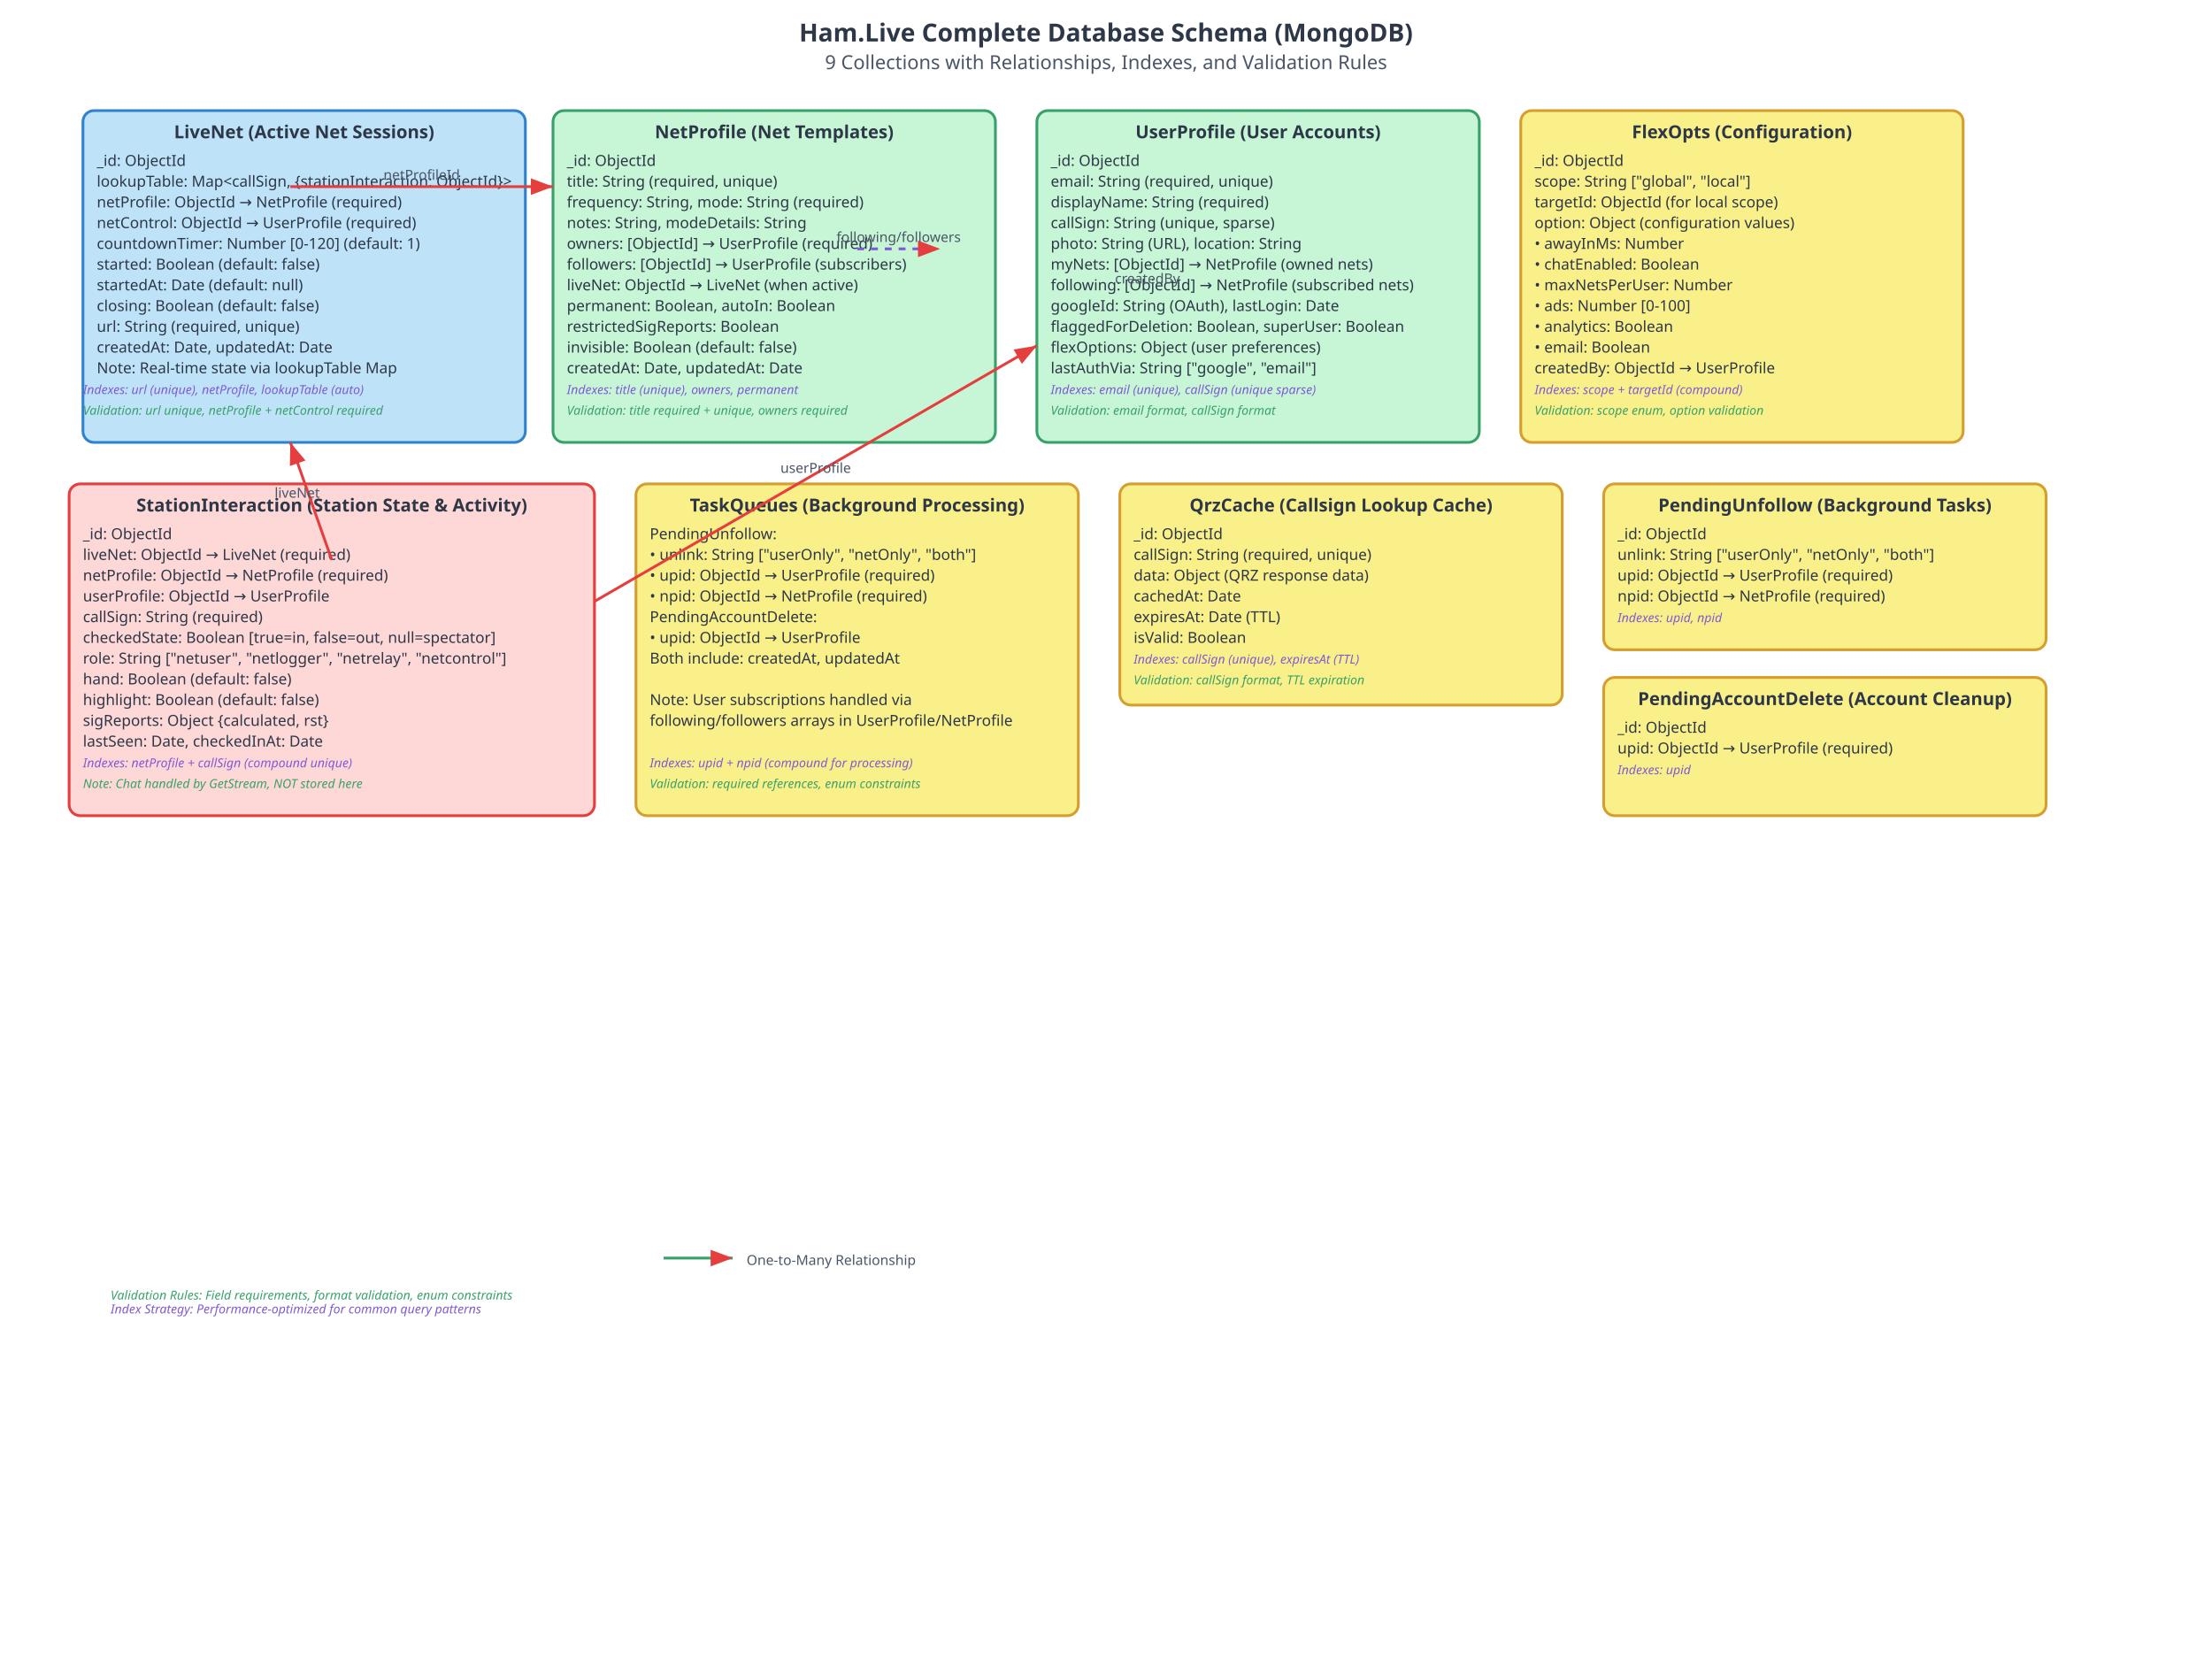
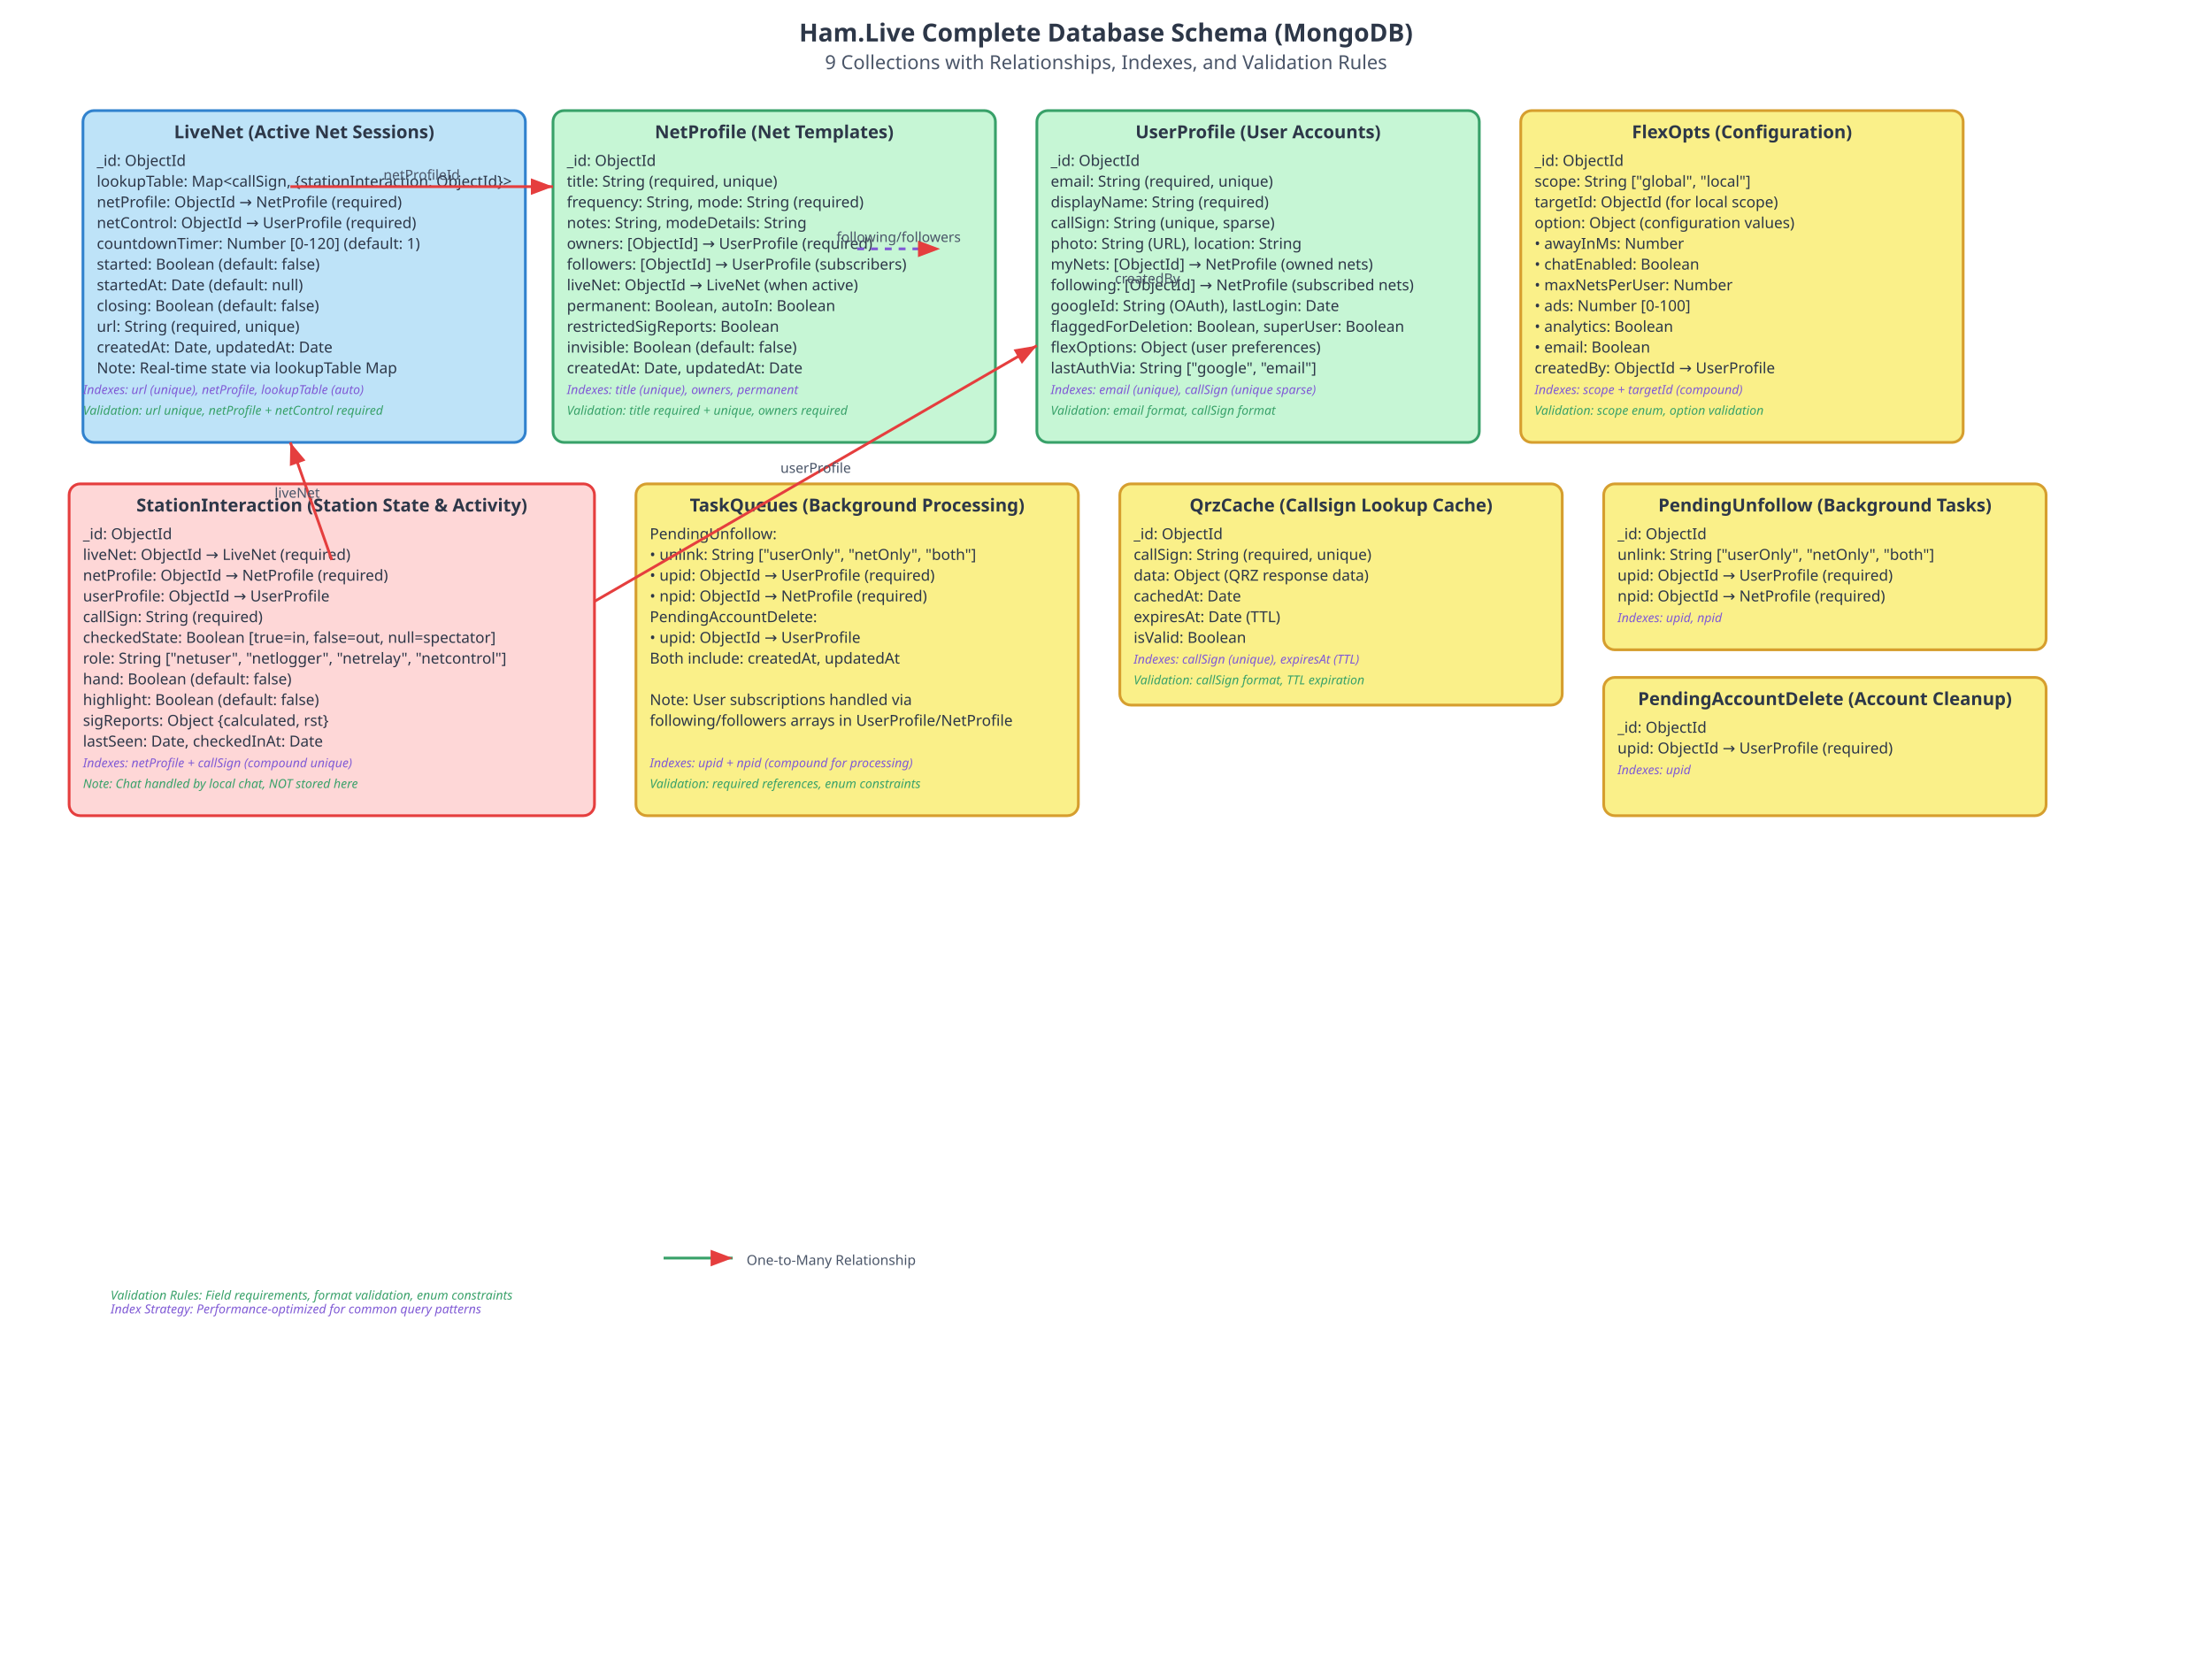
<svg xmlns="http://www.w3.org/2000/svg" viewBox="0 0 1600 1200">
  <defs>
    <style>
      .title {
        font: bold 18px sans-serif;
        fill: #2d3748;
      }

      .subtitle {
        font: 14px sans-serif;
        fill: #4a5568;
      }

      .collection-title {
        font: bold 13px sans-serif;
        fill: #2d3748;
      }

      .field-text {
        font: 11px sans-serif;
        fill: #2d3748;
      }

      .type-text {
        font: 10px sans-serif;
        fill: #4a5568;
      }

      .index-text {
        font: 9px sans-serif;
        fill: #805ad5;
        font-style: italic;
      }

      .validation-text {
        font: 9px sans-serif;
        fill: #38a169;
        font-style: italic;
      }

      .core-collection {
        fill: #bee3f8;
        stroke: #3182ce;
        stroke-width: 2;
        rx: 8;
      }

      .profile-collection {
        fill: #c6f6d5;
        stroke: #38a169;
        stroke-width: 2;
        rx: 8;
      }

      .interaction-collection {
        fill: #fed7d7;
        stroke: #e53e3e;
        stroke-width: 2;
        rx: 8;
      }

      .system-collection {
        fill: #faf089;
        stroke: #d69e2e;
        stroke-width: 2;
        rx: 8;
      }

      .relationship {
        fill: none;
        stroke: #e53e3e;
        stroke-width: 2;
        marker-end: url(#arrowhead);
      }

      .reference {
        fill: none;
        stroke: #805ad5;
        stroke-width: 2;
        marker-end: url(#arrowhead);
        stroke-dasharray: 5, 5;
      }

      .one-to-many {
        fill: none;
        stroke: #38a169;
        stroke-width: 2;
        marker-end: url(#arrowhead);
      }
    </style>
    <marker id="arrowhead" markerWidth="8" markerHeight="6" refX="8" refY="3" orient="auto">
      <polygon points="0 0, 8 3, 0 6" fill="#e53e3e" />
    </marker>
  </defs>
  <text x="800" y="30" class="title" text-anchor="middle">Ham.Live Complete Database Schema (MongoDB)</text>
  <text x="800" y="50" class="subtitle" text-anchor="middle">9 Collections with Relationships, Indexes, and Validation Rules</text>
  <rect x="60" y="80" width="320" height="240" class="core-collection" />
  <text x="220" y="100" class="collection-title" text-anchor="middle">LiveNet (Active Net Sessions)</text>
  <text x="70" y="120" class="field-text">_id: ObjectId</text>
  <text x="70" y="135" class="field-text">lookupTable: Map&lt;callSign, {stationInteraction: ObjectId}&gt;</text>
  <text x="70" y="150" class="field-text">netProfile: ObjectId → NetProfile (required)</text>
  <text x="70" y="165" class="field-text">netControl: ObjectId → UserProfile (required)</text>
  <text x="70" y="180" class="field-text">countdownTimer: Number [0-120] (default: 1)</text>
  <text x="70" y="195" class="field-text">started: Boolean (default: false)</text>
  <text x="70" y="210" class="field-text">startedAt: Date (default: null)</text>
  <text x="70" y="225" class="field-text">closing: Boolean (default: false)</text>
  <text x="70" y="240" class="field-text">url: String (required, unique)</text>
  <text x="70" y="255" class="field-text">createdAt: Date, updatedAt: Date</text>
  <text x="70" y="270" class="field-text">Note: Real-time state via lookupTable Map</text>
  <text x="60" y="285" class="index-text">Indexes: url (unique), netProfile, lookupTable (auto)</text>
  <text x="60" y="300" class="validation-text">Validation: url unique, netProfile + netControl required</text>
  <rect x="400" y="80" width="320" height="240" class="profile-collection" />
  <text x="560" y="100" class="collection-title" text-anchor="middle">NetProfile (Net Templates)</text>
  <text x="410" y="120" class="field-text">_id: ObjectId</text>
  <text x="410" y="135" class="field-text">title: String (required, unique)</text>
  <text x="410" y="150" class="field-text">frequency: String, mode: String (required)</text>
  <text x="410" y="165" class="field-text">notes: String, modeDetails: String</text>
  <text x="410" y="180" class="field-text">owners: [ObjectId] → UserProfile (required)</text>
  <text x="410" y="195" class="field-text">followers: [ObjectId] → UserProfile (subscribers)</text>
  <text x="410" y="210" class="field-text">liveNet: ObjectId → LiveNet (when active)</text>
  <text x="410" y="225" class="field-text">permanent: Boolean, autoIn: Boolean</text>
  <text x="410" y="240" class="field-text">restrictedSigReports: Boolean</text>
  <text x="410" y="255" class="field-text">invisible: Boolean (default: false)</text>
  <text x="410" y="270" class="field-text">createdAt: Date, updatedAt: Date</text>
  <text x="410" y="285" class="index-text">Indexes: title (unique), owners, permanent</text>
  <text x="410" y="300" class="validation-text">Validation: title required + unique, owners required</text>
  <rect x="750" y="80" width="320" height="240" class="profile-collection" />
  <text x="910" y="100" class="collection-title" text-anchor="middle">UserProfile (User Accounts)</text>
  <text x="760" y="120" class="field-text">_id: ObjectId</text>
  <text x="760" y="135" class="field-text">email: String (required, unique)</text>
  <text x="760" y="150" class="field-text">displayName: String (required)</text>
  <text x="760" y="165" class="field-text">callSign: String (unique, sparse)</text>
  <text x="760" y="180" class="field-text">photo: String (URL), location: String</text>
  <text x="760" y="195" class="field-text">myNets: [ObjectId] → NetProfile (owned nets)</text>
  <text x="760" y="210" class="field-text">following: [ObjectId] → NetProfile (subscribed nets)</text>
  <text x="760" y="225" class="field-text">googleId: String (OAuth), lastLogin: Date</text>
  <text x="760" y="240" class="field-text">flaggedForDeletion: Boolean, superUser: Boolean</text>
  <text x="760" y="255" class="field-text">flexOptions: Object (user preferences)</text>
  <text x="760" y="270" class="field-text">lastAuthVia: String ["google", "email"]</text>
  <text x="760" y="285" class="index-text">Indexes: email (unique), callSign (unique sparse)</text>
  <text x="760" y="300" class="validation-text">Validation: email format, callSign format</text>
  <rect x="1100" y="80" width="320" height="240" class="system-collection" />
  <text x="1260" y="100" class="collection-title" text-anchor="middle">FlexOpts (Configuration)</text>
  <text x="1110" y="120" class="field-text">_id: ObjectId</text>
  <text x="1110" y="135" class="field-text">scope: String ["global", "local"]</text>
  <text x="1110" y="150" class="field-text">targetId: ObjectId (for local scope)</text>
  <text x="1110" y="165" class="field-text">option: Object (configuration values)</text>
  <text x="1110" y="180" class="field-text">• awayInMs: Number</text>
  <text x="1110" y="195" class="field-text">• chatEnabled: Boolean</text>
  <text x="1110" y="210" class="field-text">• maxNetsPerUser: Number</text>
  <text x="1110" y="225" class="field-text">• ads: Number [0-100]</text>
  <text x="1110" y="240" class="field-text">• analytics: Boolean</text>
  <text x="1110" y="255" class="field-text">• email: Boolean</text>
  <text x="1110" y="270" class="field-text">createdBy: ObjectId → UserProfile</text>
  <text x="1110" y="285" class="index-text">Indexes: scope + targetId (compound)</text>
  <text x="1110" y="300" class="validation-text">Validation: scope enum, option validation</text>
  <rect x="50" y="350" width="380" height="240" class="interaction-collection" />
  <text x="240" y="370" class="collection-title" text-anchor="middle">StationInteraction (Station State &amp; Activity)</text>
  <text x="60" y="390" class="field-text">_id: ObjectId</text>
  <text x="60" y="405" class="field-text">liveNet: ObjectId → LiveNet (required)</text>
  <text x="60" y="420" class="field-text">netProfile: ObjectId → NetProfile (required)</text>
  <text x="60" y="435" class="field-text">userProfile: ObjectId → UserProfile</text>
  <text x="60" y="450" class="field-text">callSign: String (required)</text>
  <text x="60" y="465" class="field-text">checkedState: Boolean [true=in, false=out, null=spectator]</text>
  <text x="60" y="480" class="field-text">role: String ["netuser", "netlogger", "netrelay", "netcontrol"]</text>
  <text x="60" y="495" class="field-text">hand: Boolean (default: false)</text>
  <text x="60" y="510" class="field-text">highlight: Boolean (default: false)</text>
  <text x="60" y="525" class="field-text">sigReports: Object {calculated, rst}</text>
  <text x="60" y="540" class="field-text">lastSeen: Date, checkedInAt: Date</text>
  <text x="60" y="555" class="index-text">Indexes: netProfile + callSign (compound unique)</text>
-   <text x="60" y="570" class="validation-text">Note: Chat handled by GetStream, NOT stored here</text>
+   <text x="60" y="570" class="validation-text">Note: Chat handled by local chat, NOT stored here</text>
  <rect x="460" y="350" width="320" height="240" class="system-collection" />
  <text x="620" y="370" class="collection-title" text-anchor="middle">TaskQueues (Background Processing)</text>
  <text x="470" y="390" class="field-text">PendingUnfollow:</text>
  <text x="470" y="405" class="field-text">• unlink: String ["userOnly", "netOnly", "both"]</text>
  <text x="470" y="420" class="field-text">• upid: ObjectId → UserProfile (required)</text>
  <text x="470" y="435" class="field-text">• npid: ObjectId → NetProfile (required)</text>
  <text x="470" y="450" class="field-text">PendingAccountDelete:</text>
  <text x="470" y="465" class="field-text">• upid: ObjectId → UserProfile</text>
  <text x="470" y="480" class="field-text">Both include: createdAt, updatedAt</text>
  <text x="470" y="510" class="field-text">Note: User subscriptions handled via</text>
  <text x="470" y="525" class="field-text">following/followers arrays in UserProfile/NetProfile</text>
  <text x="470" y="555" class="index-text">Indexes: upid + npid (compound for processing)</text>
  <text x="470" y="570" class="validation-text">Validation: required references, enum constraints</text>
  <rect x="810" y="350" width="320" height="160" class="system-collection" />
  <text x="970" y="370" class="collection-title" text-anchor="middle">QrzCache (Callsign Lookup Cache)</text>
  <text x="820" y="390" class="field-text">_id: ObjectId</text>
  <text x="820" y="405" class="field-text">callSign: String (required, unique)</text>
  <text x="820" y="420" class="field-text">data: Object (QRZ response data)</text>
  <text x="820" y="435" class="field-text">cachedAt: Date</text>
  <text x="820" y="450" class="field-text">expiresAt: Date (TTL)</text>
  <text x="820" y="465" class="field-text">isValid: Boolean</text>
  <text x="820" y="480" class="index-text">Indexes: callSign (unique), expiresAt (TTL)</text>
  <text x="820" y="495" class="validation-text">Validation: callSign format, TTL expiration</text>
  <rect x="1160" y="350" width="320" height="120" class="system-collection" />
  <text x="1320" y="370" class="collection-title" text-anchor="middle">PendingUnfollow (Background Tasks)</text>
  <text x="1170" y="390" class="field-text">_id: ObjectId</text>
  <text x="1170" y="405" class="field-text">unlink: String ["userOnly", "netOnly", "both"]</text>
  <text x="1170" y="420" class="field-text">upid: ObjectId → UserProfile (required)</text>
  <text x="1170" y="435" class="field-text">npid: ObjectId → NetProfile (required)</text>
  <text x="1170" y="450" class="index-text">Indexes: upid, npid</text>
  <rect x="1160" y="490" width="320" height="100" class="system-collection" />
  <text x="1320" y="510" class="collection-title" text-anchor="middle">PendingAccountDelete (Account Cleanup)</text>
  <text x="1170" y="530" class="field-text">_id: ObjectId</text>
  <text x="1170" y="545" class="field-text">upid: ObjectId → UserProfile (required)</text>
  <text x="1170" y="560" class="index-text">Indexes: upid</text>
  <line x1="210" y1="135" x2="400" y2="135" class="relationship" />
  <text x="305" y="130" class="type-text" text-anchor="middle">netProfileId</text>
  <text x="830" y="205" class="type-text" text-anchor="middle">createdBy</text>
  <line x1="240" y1="405" x2="210" y2="320" class="relationship" />
  <text x="215" y="360" class="type-text" text-anchor="middle">liveNet</text>
  <line x1="430" y1="435" x2="750" y2="250" class="relationship" />
  <text x="590" y="342" class="type-text" text-anchor="middle">userProfile</text>
  <line x1="620" y1="180" x2="680" y2="180" class="reference" />
  <text x="650" y="175" class="type-text" text-anchor="middle">following/followers</text>
  <line x1="480" y1="910" x2="530" y2="910" class="one-to-many" />
  <text x="540" y="915" class="type-text">One-to-Many Relationship</text>
  <text x="80" y="940" class="validation-text">Validation Rules: Field requirements, format validation, enum constraints</text>
  <text x="80" y="950" class="index-text">Index Strategy: Performance-optimized for common query patterns</text>
</svg>
